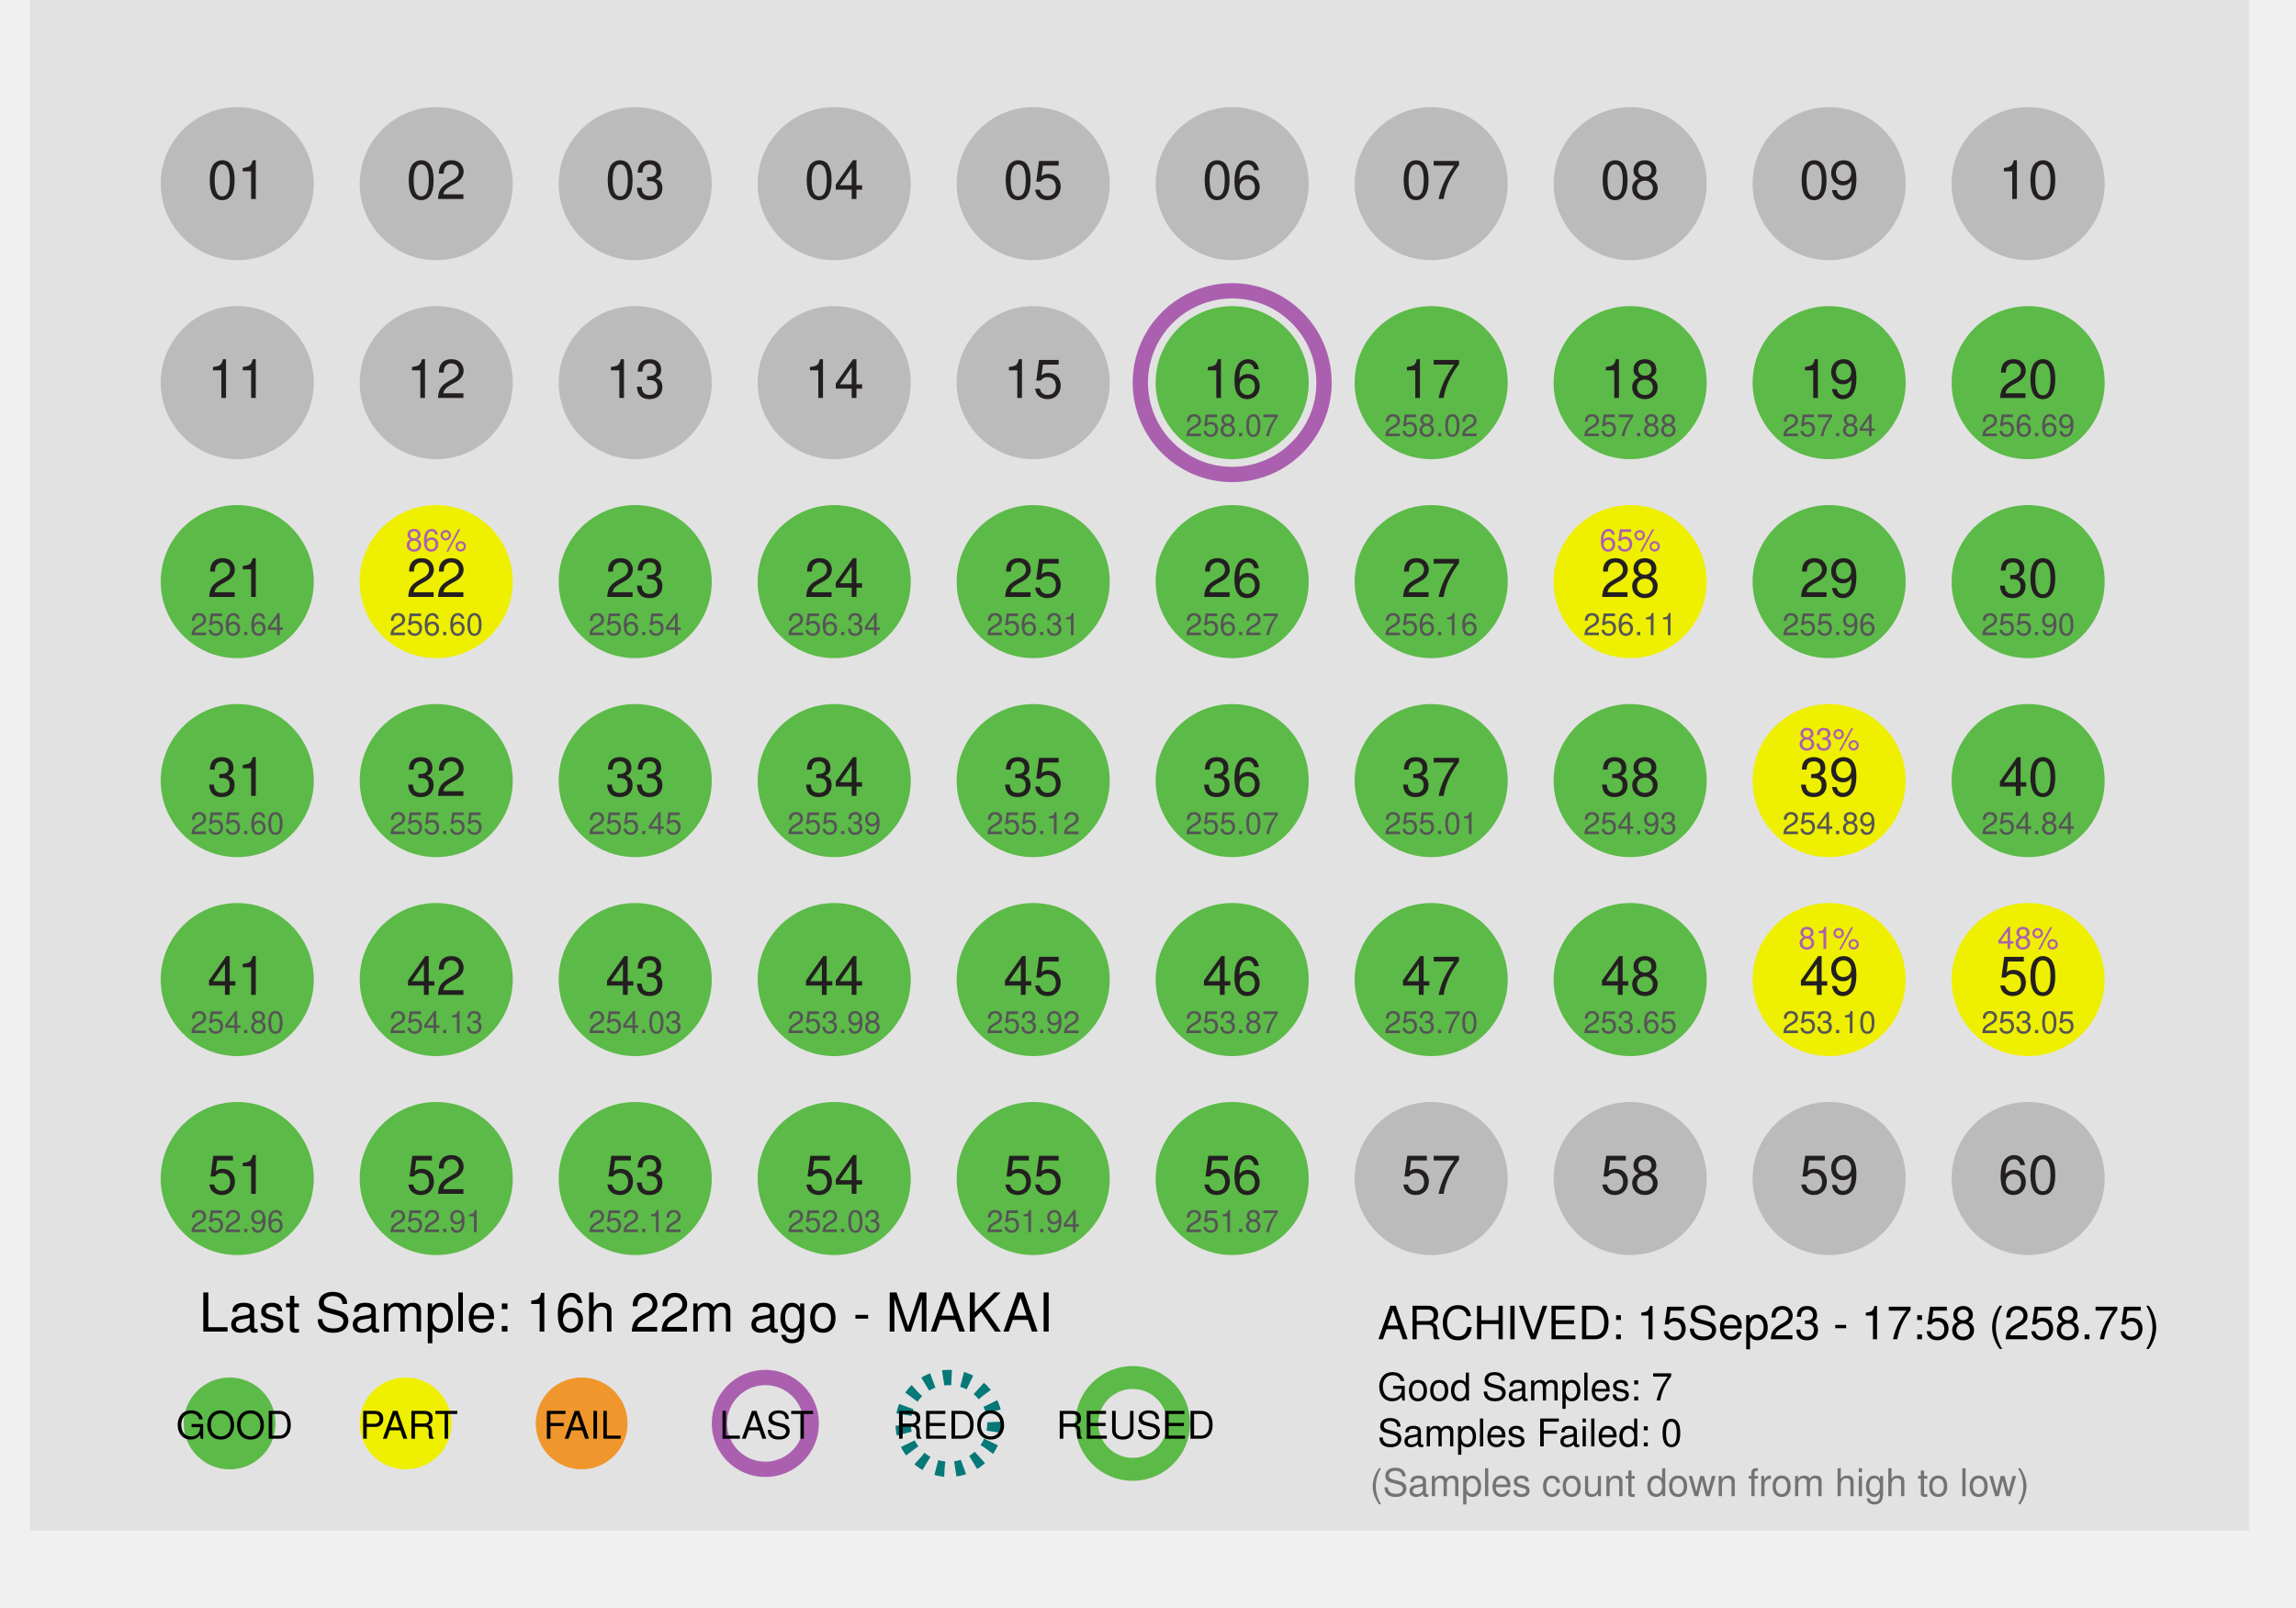
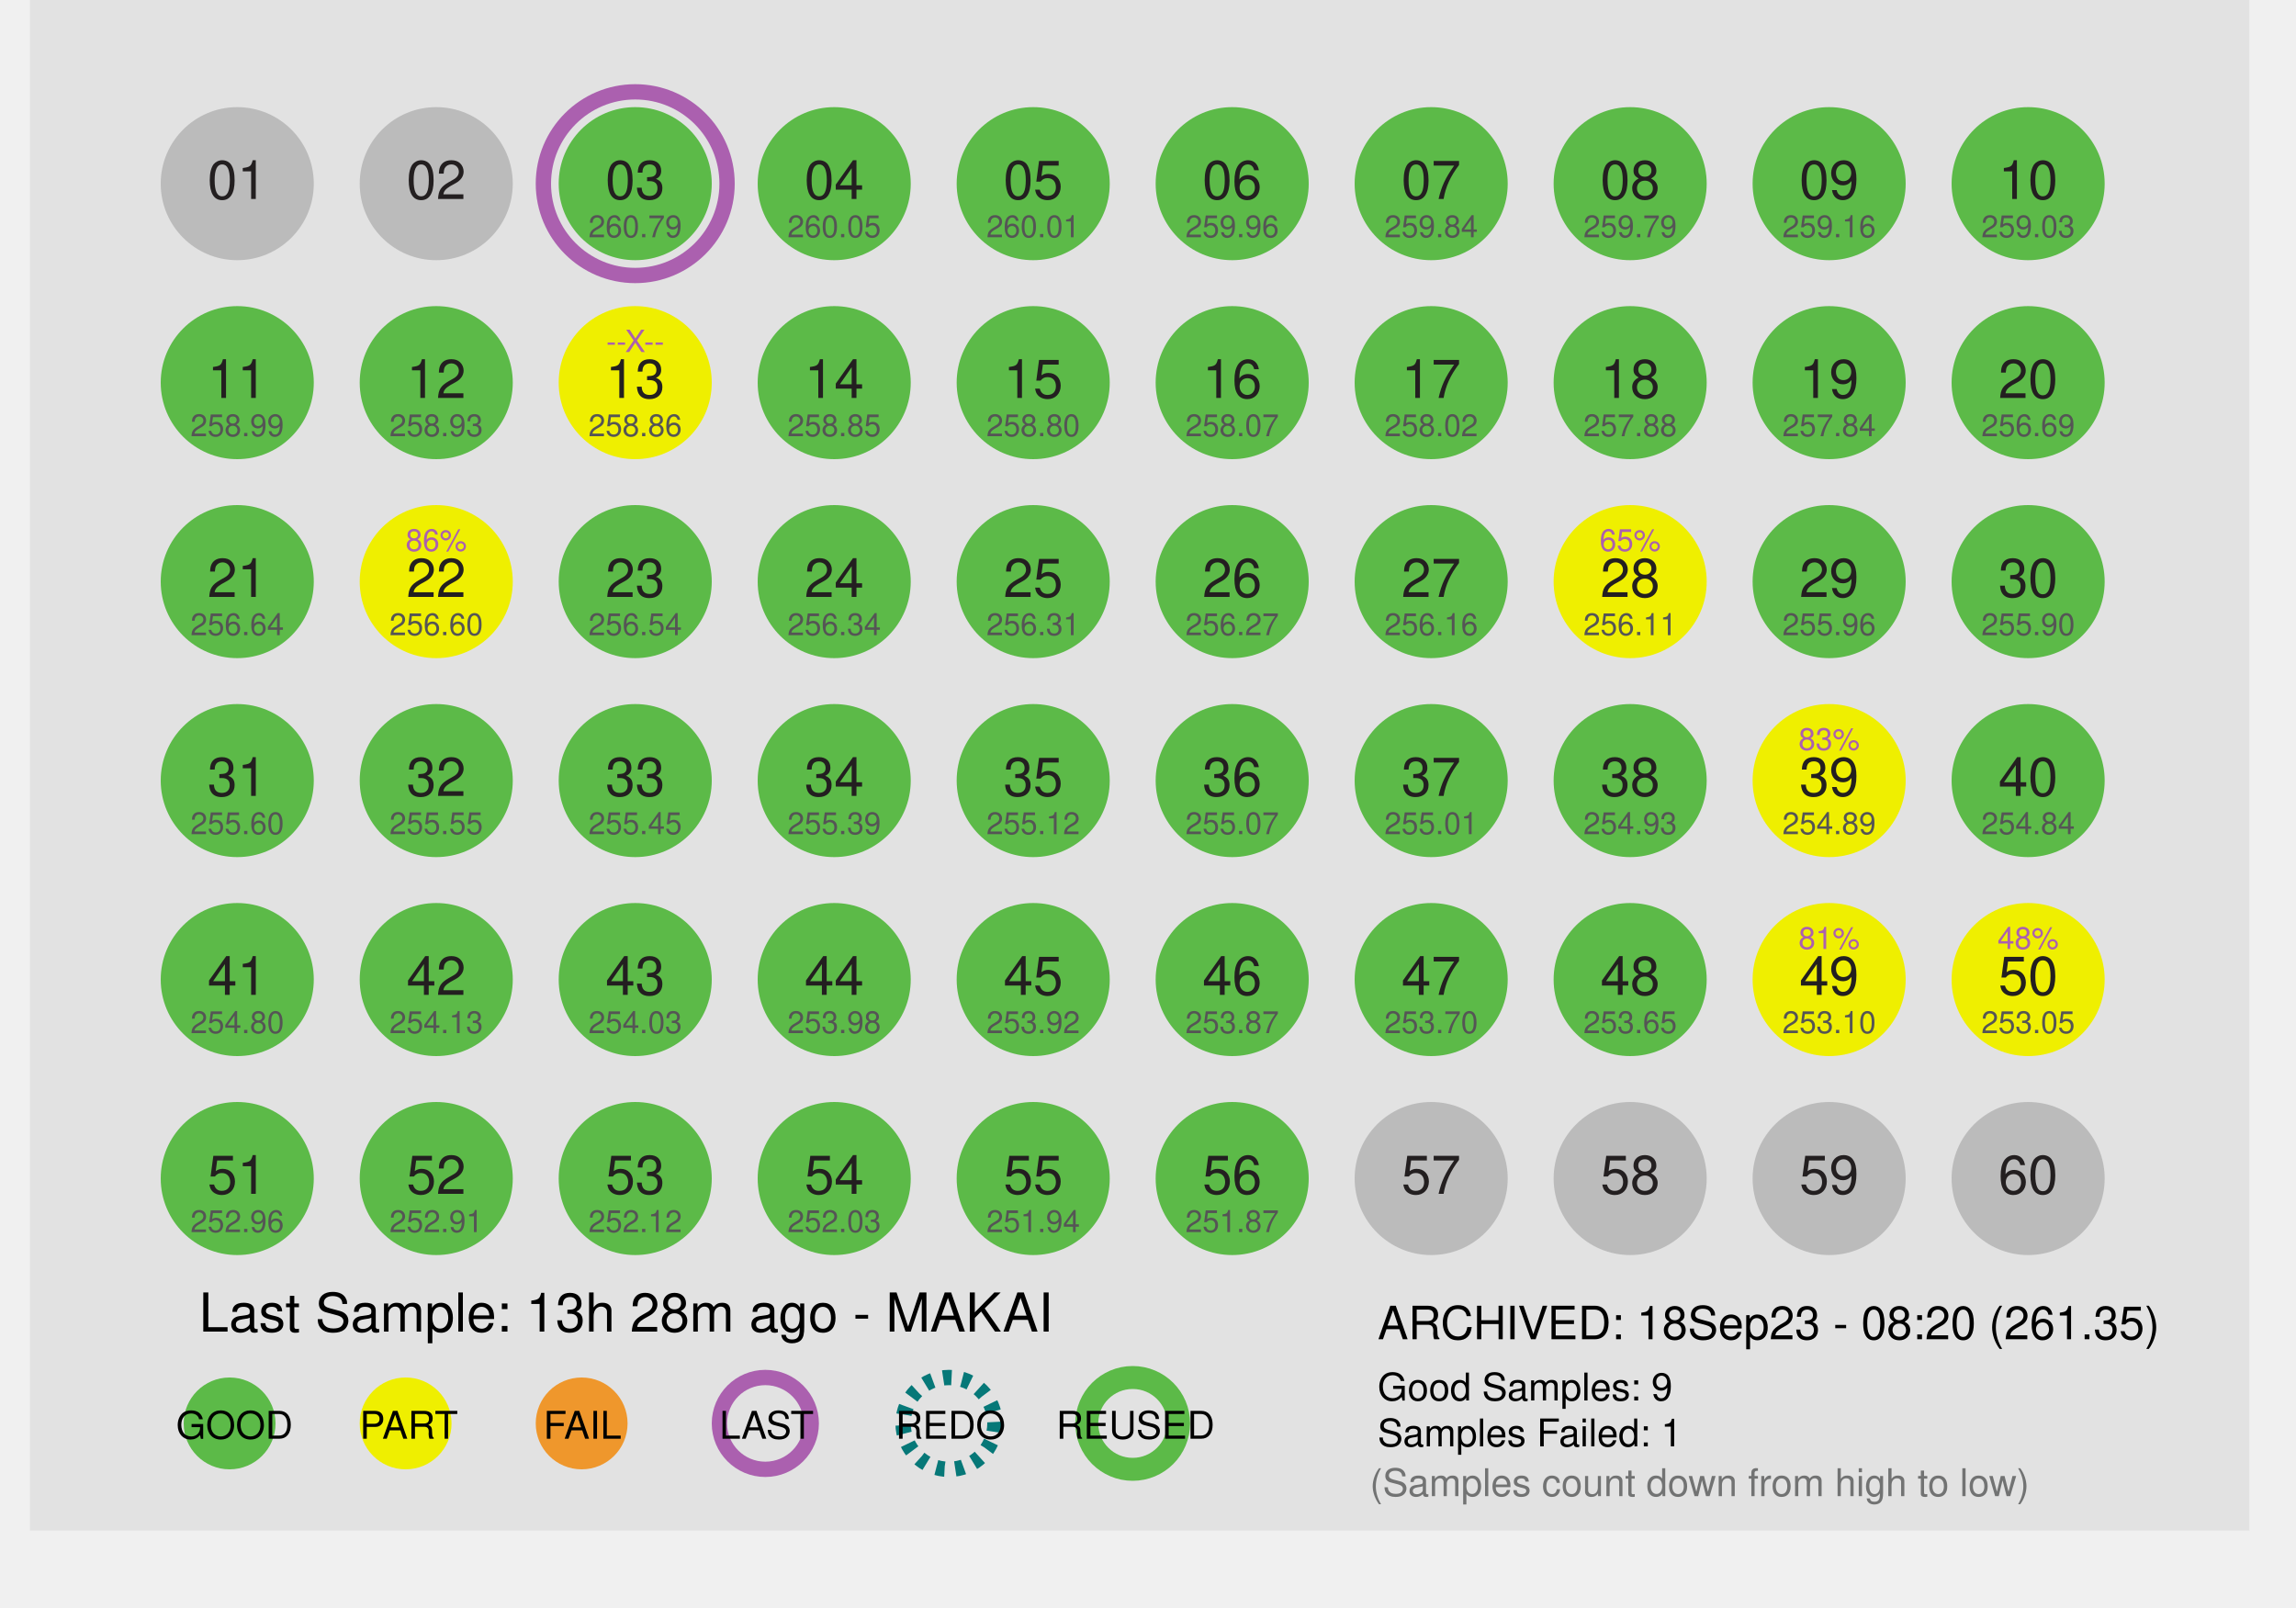
<svg xmlns="http://www.w3.org/2000/svg" id="Layer_1" data-name="Layer 1" x="0px" y="0px" viewBox="0 0 300 210" xml:space="preserve">
  <defs>
    <style>
 .st1 { fill: #dcddde; }
 .st2, .st3 { fill: #fff; }
 .st2 { stroke: #9b509f; }
 .st10, .st2, .st3 { stroke-miterlimit: 10; }
 .st10, .st2 { stroke-width: 2px; }
 .st3 { stroke: #231f20; }
 .st4 { fill: #ef972c; }
 .st5 { fill: #727373; }
 .st6 { fill: #5cba48; }
 .st7, .st8, .st9 { font-size: 7px; }
 .st7, .st8 { fill: #231f20; }
 .te5, .st7, .st9 { font-family: Helvetica; }
 .st8 { font-family: Helvetica-Bold, Helvetica; font-weight: 700; }
 .st9 { fill: #919396; }
 .st10 { fill: none; stroke: #fff; }

 .fill_gray { fill: #bbbbbb; }
 .fill_white { fill: #fff; }
 .stroke_purple { stroke: #ab60af; fill:none; stroke-width: 2px; }
 .stroke_black  { stroke: #000; fill:none; stroke-width: 2px; }
 .stroke_blue  { stroke: #067878; fill:none; stroke-width: 2px; stroke-dasharray:1.1 1.4;}
 .stroke_green  { stroke: #5cba48; fill:none; stroke-width: 3px;}
 .stroke_dash  { stroke-dasharray:1.1 1.4;}
 .stroke_2px { stroke-width: 2px; }
 .stroke_white { fill: none; stroke: #fff; }
 .stroke_none {stroke: none; fill:none};
 .stroke_darkGray { stroke: #231f20; fill: none; stroke-width: 2px;}
 .fill_orange { fill: #ef972c; }
 .fill_yellow { fill: #efef00; }
 .fill_lightgray { fill: #e2e2e2; }
 .thick_orange     { stroke-width:4px; fill:none; stroke: #ef972c; }
 .thick_yellow     { stroke-width:4px; fill:none; stroke: #f7ca0b; }
 .thick_gray       { stroke-width:4px; fill:none; stroke: #bbbbbb; }
 .thick_green      { stroke-width:4px; fill:none; stroke: #5cba48; }
 .fill_green { fill: #5cba48; }
 .font_size4 { font-size: 4px; }
 .font_size5 { font-size: 5px; }
 .font_size6 { font-size: 6px; }
 .font_size7 { font-size: 7px; }
 .font_size9 { font-size: 9px; }
 .fill_red {fill: #e24466; }
 .fill_purple {fill:#ab60af;}
 .fill_darkgray { fill: #555555; }
 .font_helv { font-family: Helvetica; }
 .font_helvBold { font-family: Helvetica-Bold, Helvetica; font-weight: 700; }
 .fill_lightergray { fill: #919396; }
    </style>
  </defs>
  <rect class="fill_lightgray" x="3.91" width="290" height="200" />
  <circle desc="c_big_01" class="stroke_none" cx="31" cy="24" r="12" />
  <circle desc="c_big_02" class="stroke_none" cx="57" cy="24" r="12" />
-   <circle desc="c_big_03" class="stroke_none" cx="83" cy="24" r="12" />
+   <circle desc="c_big_03" class="stroke_purple" cx="83" cy="24" r="12" />
  <circle desc="c_big_04" class="stroke_none" cx="109" cy="24" r="12" />
  <circle desc="c_big_05" class="stroke_none" cx="135" cy="24" r="12" />
  <circle desc="c_big_06" class="stroke_none" cx="161" cy="24" r="12" />
  <circle desc="c_big_07" class="stroke_none" cx="187" cy="24" r="12" />
  <circle desc="c_big_08" class="stroke_none" cx="213" cy="24" r="12" />
  <circle desc="c_big_09" class="stroke_none" cx="239" cy="24" r="12" />
  <circle desc="c_big_10" class="stroke_none" cx="265" cy="24" r="12" />
  <circle desc="c_big_11" class="stroke_none" cx="31" cy="50" r="12" />
  <circle desc="c_big_12" class="stroke_none" cx="57" cy="50" r="12" />
  <circle desc="c_big_13" class="stroke_none" cx="83" cy="50" r="12" />
  <circle desc="c_big_14" class="stroke_none" cx="109" cy="50" r="12" />
  <circle desc="c_big_15" class="stroke_none" cx="135" cy="50" r="12" />
-   <circle desc="c_big_16" class="stroke_purple" cx="161" cy="50" r="12" />
+   <circle desc="c_big_16" class="stroke_none" cx="161" cy="50" r="12" />
  <circle desc="c_big_17" class="stroke_none" cx="187" cy="50" r="12" />
  <circle desc="c_big_18" class="stroke_none" cx="213" cy="50" r="12" />
  <circle desc="c_big_19" class="stroke_none" cx="239" cy="50" r="12" />
  <circle desc="c_big_20" class="stroke_none" cx="265" cy="50" r="12" />
  <circle desc="c_big_21" class="stroke_none" cx="31" cy="76" r="12" />
  <circle desc="c_big_22" class="stroke_none" cx="57" cy="76" r="12" />
  <circle desc="c_big_23" class="stroke_none" cx="83" cy="76" r="12" />
  <circle desc="c_big_24" class="stroke_none" cx="109" cy="76" r="12" />
  <circle desc="c_big_25" class="stroke_none" cx="135" cy="76" r="12" />
  <circle desc="c_big_26" class="stroke_none" cx="161" cy="76" r="12" />
  <circle desc="c_big_27" class="stroke_none" cx="187" cy="76" r="12" />
  <circle desc="c_big_28" class="stroke_none" cx="213" cy="76" r="12" />
  <circle desc="c_big_29" class="stroke_none" cx="239" cy="76" r="12" />
  <circle desc="c_big_30" class="stroke_none" cx="265" cy="76" r="12" />
  <circle desc="c_big_31" class="stroke_none" cx="31" cy="102" r="12" />
  <circle desc="c_big_32" class="stroke_none" cx="57" cy="102" r="12" />
  <circle desc="c_big_33" class="stroke_none" cx="83" cy="102" r="12" />
  <circle desc="c_big_34" class="stroke_none" cx="109" cy="102" r="12" />
  <circle desc="c_big_35" class="stroke_none" cx="135" cy="102" r="12" />
  <circle desc="c_big_36" class="stroke_none" cx="161" cy="102" r="12" />
  <circle desc="c_big_37" class="stroke_none" cx="187" cy="102" r="12" />
  <circle desc="c_big_38" class="stroke_none" cx="213" cy="102" r="12" />
  <circle desc="c_big_39" class="stroke_none" cx="239" cy="102" r="12" />
  <circle desc="c_big_40" class="stroke_none" cx="265" cy="102" r="12" />
  <circle desc="c_big_41" class="stroke_none" cx="31" cy="128" r="12" />
  <circle desc="c_big_42" class="stroke_none" cx="57" cy="128" r="12" />
  <circle desc="c_big_43" class="stroke_none" cx="83" cy="128" r="12" />
  <circle desc="c_big_44" class="stroke_none" cx="109" cy="128" r="12" />
  <circle desc="c_big_45" class="stroke_none" cx="135" cy="128" r="12" />
  <circle desc="c_big_46" class="stroke_none" cx="161" cy="128" r="12" />
  <circle desc="c_big_47" class="stroke_none" cx="187" cy="128" r="12" />
  <circle desc="c_big_48" class="stroke_none" cx="213" cy="128" r="12" />
  <circle desc="c_big_49" class="stroke_none" cx="239" cy="128" r="12" />
  <circle desc="c_big_50" class="stroke_none" cx="265" cy="128" r="12" />
  <circle desc="c_big_51" class="stroke_none" cx="31" cy="154" r="12" />
  <circle desc="c_big_52" class="stroke_none" cx="57" cy="154" r="12" />
  <circle desc="c_big_53" class="stroke_none" cx="83" cy="154" r="12" />
  <circle desc="c_big_54" class="stroke_none" cx="109" cy="154" r="12" />
  <circle desc="c_big_55" class="stroke_none" cx="135" cy="154" r="12" />
  <circle desc="c_big_56" class="stroke_none" cx="161" cy="154" r="12" />
  <circle desc="c_big_57" class="stroke_none" cx="187" cy="154" r="12" />
  <circle desc="c_big_58" class="stroke_none" cx="213" cy="154" r="12" />
  <circle desc="c_big_59" class="stroke_none" cx="239" cy="154" r="12" />
  <circle desc="c_big_60" class="stroke_none" cx="265" cy="154" r="12" />
  <circle desc="c_small_01" class="fill_gray" cx="31" cy="24" r="10" />
  <circle desc="c_small_02" class="fill_gray" cx="57" cy="24" r="10" />
-   <circle desc="c_small_03" class="fill_gray" cx="83" cy="24" r="10" />
-   <circle desc="c_small_04" class="fill_gray" cx="109" cy="24" r="10" />
-   <circle desc="c_small_05" class="fill_gray" cx="135" cy="24" r="10" />
-   <circle desc="c_small_06" class="fill_gray" cx="161" cy="24" r="10" />
-   <circle desc="c_small_07" class="fill_gray" cx="187" cy="24" r="10" />
-   <circle desc="c_small_08" class="fill_gray" cx="213" cy="24" r="10" />
-   <circle desc="c_small_09" class="fill_gray" cx="239" cy="24" r="10" />
-   <circle desc="c_small_10" class="fill_gray" cx="265" cy="24" r="10" />
-   <circle desc="c_small_11" class="fill_gray" cx="31" cy="50" r="10" />
-   <circle desc="c_small_12" class="fill_gray" cx="57" cy="50" r="10" />
-   <circle desc="c_small_13" class="fill_gray" cx="83" cy="50" r="10" />
-   <circle desc="c_small_14" class="fill_gray" cx="109" cy="50" r="10" />
-   <circle desc="c_small_15" class="fill_gray" cx="135" cy="50" r="10" />
+   <circle desc="c_small_03" class="fill_green" cx="83" cy="24" r="10" />
+   <circle desc="c_small_04" class="fill_green" cx="109" cy="24" r="10" />
+   <circle desc="c_small_05" class="fill_green" cx="135" cy="24" r="10" />
+   <circle desc="c_small_06" class="fill_green" cx="161" cy="24" r="10" />
+   <circle desc="c_small_07" class="fill_green" cx="187" cy="24" r="10" />
+   <circle desc="c_small_08" class="fill_green" cx="213" cy="24" r="10" />
+   <circle desc="c_small_09" class="fill_green" cx="239" cy="24" r="10" />
+   <circle desc="c_small_10" class="fill_green" cx="265" cy="24" r="10" />
+   <circle desc="c_small_11" class="fill_green" cx="31" cy="50" r="10" />
+   <circle desc="c_small_12" class="fill_green" cx="57" cy="50" r="10" />
+   <circle desc="c_small_13" class="fill_yellow" cx="83" cy="50" r="10" />
+   <circle desc="c_small_14" class="fill_green" cx="109" cy="50" r="10" />
+   <circle desc="c_small_15" class="fill_green" cx="135" cy="50" r="10" />
  <circle desc="c_small_16" class="fill_green" cx="161" cy="50" r="10" />
  <circle desc="c_small_17" class="fill_green" cx="187" cy="50" r="10" />
  <circle desc="c_small_18" class="fill_green" cx="213" cy="50" r="10" />
  <circle desc="c_small_19" class="fill_green" cx="239" cy="50" r="10" />
  <circle desc="c_small_20" class="fill_green" cx="265" cy="50" r="10" />
  <circle desc="c_small_21" class="fill_green" cx="31" cy="76" r="10" />
  <circle desc="c_small_22" class="fill_yellow" cx="57" cy="76" r="10" />
  <circle desc="c_small_23" class="fill_green" cx="83" cy="76" r="10" />
  <circle desc="c_small_24" class="fill_green" cx="109" cy="76" r="10" />
  <circle desc="c_small_25" class="fill_green" cx="135" cy="76" r="10" />
  <circle desc="c_small_26" class="fill_green" cx="161" cy="76" r="10" />
  <circle desc="c_small_27" class="fill_green" cx="187" cy="76" r="10" />
  <circle desc="c_small_28" class="fill_yellow" cx="213" cy="76" r="10" />
  <circle desc="c_small_29" class="fill_green" cx="239" cy="76" r="10" />
  <circle desc="c_small_30" class="fill_green" cx="265" cy="76" r="10" />
  <circle desc="c_small_31" class="fill_green" cx="31" cy="102" r="10" />
  <circle desc="c_small_32" class="fill_green" cx="57" cy="102" r="10" />
  <circle desc="c_small_33" class="fill_green" cx="83" cy="102" r="10" />
  <circle desc="c_small_34" class="fill_green" cx="109" cy="102" r="10" />
  <circle desc="c_small_35" class="fill_green" cx="135" cy="102" r="10" />
  <circle desc="c_small_36" class="fill_green" cx="161" cy="102" r="10" />
  <circle desc="c_small_37" class="fill_green" cx="187" cy="102" r="10" />
  <circle desc="c_small_38" class="fill_green" cx="213" cy="102" r="10" />
  <circle desc="c_small_39" class="fill_yellow" cx="239" cy="102" r="10" />
  <circle desc="c_small_40" class="fill_green" cx="265" cy="102" r="10" />
  <circle desc="c_small_41" class="fill_green" cx="31" cy="128" r="10" />
  <circle desc="c_small_42" class="fill_green" cx="57" cy="128" r="10" />
  <circle desc="c_small_43" class="fill_green" cx="83" cy="128" r="10" />
  <circle desc="c_small_44" class="fill_green" cx="109" cy="128" r="10" />
  <circle desc="c_small_45" class="fill_green" cx="135" cy="128" r="10" />
  <circle desc="c_small_46" class="fill_green" cx="161" cy="128" r="10" />
  <circle desc="c_small_47" class="fill_green" cx="187" cy="128" r="10" />
  <circle desc="c_small_48" class="fill_green" cx="213" cy="128" r="10" />
  <circle desc="c_small_49" class="fill_yellow" cx="239" cy="128" r="10" />
  <circle desc="c_small_50" class="fill_yellow" cx="265" cy="128" r="10" />
  <circle desc="c_small_51" class="fill_green" cx="31" cy="154" r="10" />
  <circle desc="c_small_52" class="fill_green" cx="57" cy="154" r="10" />
  <circle desc="c_small_53" class="fill_green" cx="83" cy="154" r="10" />
  <circle desc="c_small_54" class="fill_green" cx="109" cy="154" r="10" />
  <circle desc="c_small_55" class="fill_green" cx="135" cy="154" r="10" />
  <circle desc="c_small_56" class="fill_green" cx="161" cy="154" r="10" />
  <circle desc="c_small_57" class="fill_gray" cx="187" cy="154" r="10" />
  <circle desc="c_small_58" class="fill_gray" cx="213" cy="154" r="10" />
  <circle desc="c_small_59" class="fill_gray" cx="239" cy="154" r="10" />
  <circle desc="c_small_60" class="fill_gray" cx="265" cy="154" r="10" />
  <text desc="t_label_01" class="st7" text-anchor="middle" transform="translate(31 26)">01</text>
  <text desc="t_label_02" class="st7" text-anchor="middle" transform="translate(57 26)">02</text>
  <text desc="t_label_03" class="st7" text-anchor="middle" transform="translate(83 26)">03</text>
  <text desc="t_label_04" class="st7" text-anchor="middle" transform="translate(109 26)">04</text>
  <text desc="t_label_05" class="st7" text-anchor="middle" transform="translate(135 26)">05</text>
  <text desc="t_label_06" class="st7" text-anchor="middle" transform="translate(161 26)">06</text>
  <text desc="t_label_07" class="st7" text-anchor="middle" transform="translate(187 26)">07</text>
  <text desc="t_label_08" class="st7" text-anchor="middle" transform="translate(213 26)">08</text>
  <text desc="t_label_09" class="st7" text-anchor="middle" transform="translate(239 26)">09</text>
  <text desc="t_label_10" class="st7" text-anchor="middle" transform="translate(265 26)">10</text>
  <text desc="t_label_11" class="st7" text-anchor="middle" transform="translate(31 52)">11</text>
  <text desc="t_label_12" class="st7" text-anchor="middle" transform="translate(57 52)">12</text>
  <text desc="t_label_13" class="st7" text-anchor="middle" transform="translate(83 52)">13</text>
  <text desc="t_label_14" class="st7" text-anchor="middle" transform="translate(109 52)">14</text>
  <text desc="t_label_15" class="st7" text-anchor="middle" transform="translate(135 52)">15</text>
  <text desc="t_label_16" class="st7" text-anchor="middle" transform="translate(161 52)">16</text>
  <text desc="t_label_17" class="st7" text-anchor="middle" transform="translate(187 52)">17</text>
  <text desc="t_label_18" class="st7" text-anchor="middle" transform="translate(213 52)">18</text>
  <text desc="t_label_19" class="st7" text-anchor="middle" transform="translate(239 52)">19</text>
  <text desc="t_label_20" class="st7" text-anchor="middle" transform="translate(265 52)">20</text>
  <text desc="t_label_21" class="st7" text-anchor="middle" transform="translate(31 78)">21</text>
  <text desc="t_label_22" class="st7" text-anchor="middle" transform="translate(57 78)">22</text>
  <text desc="t_label_23" class="st7" text-anchor="middle" transform="translate(83 78)">23</text>
  <text desc="t_label_24" class="st7" text-anchor="middle" transform="translate(109 78)">24</text>
  <text desc="t_label_25" class="st7" text-anchor="middle" transform="translate(135 78)">25</text>
  <text desc="t_label_26" class="st7" text-anchor="middle" transform="translate(161 78)">26</text>
  <text desc="t_label_27" class="st7" text-anchor="middle" transform="translate(187 78)">27</text>
  <text desc="t_label_28" class="st7" text-anchor="middle" transform="translate(213 78)">28</text>
  <text desc="t_label_29" class="st7" text-anchor="middle" transform="translate(239 78)">29</text>
  <text desc="t_label_30" class="st7" text-anchor="middle" transform="translate(265 78)">30</text>
  <text desc="t_label_31" class="st7" text-anchor="middle" transform="translate(31 104)">31</text>
  <text desc="t_label_32" class="st7" text-anchor="middle" transform="translate(57 104)">32</text>
  <text desc="t_label_33" class="st7" text-anchor="middle" transform="translate(83 104)">33</text>
  <text desc="t_label_34" class="st7" text-anchor="middle" transform="translate(109 104)">34</text>
  <text desc="t_label_35" class="st7" text-anchor="middle" transform="translate(135 104)">35</text>
  <text desc="t_label_36" class="st7" text-anchor="middle" transform="translate(161 104)">36</text>
  <text desc="t_label_37" class="st7" text-anchor="middle" transform="translate(187 104)">37</text>
  <text desc="t_label_38" class="st7" text-anchor="middle" transform="translate(213 104)">38</text>
  <text desc="t_label_39" class="st7" text-anchor="middle" transform="translate(239 104)">39</text>
  <text desc="t_label_40" class="st7" text-anchor="middle" transform="translate(265 104)">40</text>
  <text desc="t_label_41" class="st7" text-anchor="middle" transform="translate(31 130)">41</text>
  <text desc="t_label_42" class="st7" text-anchor="middle" transform="translate(57 130)">42</text>
  <text desc="t_label_43" class="st7" text-anchor="middle" transform="translate(83 130)">43</text>
  <text desc="t_label_44" class="st7" text-anchor="middle" transform="translate(109 130)">44</text>
  <text desc="t_label_45" class="st7" text-anchor="middle" transform="translate(135 130)">45</text>
  <text desc="t_label_46" class="st7" text-anchor="middle" transform="translate(161 130)">46</text>
  <text desc="t_label_47" class="st7" text-anchor="middle" transform="translate(187 130)">47</text>
  <text desc="t_label_48" class="st7" text-anchor="middle" transform="translate(213 130)">48</text>
  <text desc="t_label_49" class="st7" text-anchor="middle" transform="translate(239 130)">49</text>
  <text desc="t_label_50" class="st7" text-anchor="middle" transform="translate(265 130)">50</text>
  <text desc="t_label_51" class="st7" text-anchor="middle" transform="translate(31 156)">51</text>
  <text desc="t_label_52" class="st7" text-anchor="middle" transform="translate(57 156)">52</text>
  <text desc="t_label_53" class="st7" text-anchor="middle" transform="translate(83 156)">53</text>
  <text desc="t_label_54" class="st7" text-anchor="middle" transform="translate(109 156)">54</text>
  <text desc="t_label_55" class="st7" text-anchor="middle" transform="translate(135 156)">55</text>
  <text desc="t_label_56" class="st7" text-anchor="middle" transform="translate(161 156)">56</text>
  <text desc="t_label_57" class="st7" text-anchor="middle" transform="translate(187 156)">57</text>
  <text desc="t_label_58" class="st7" text-anchor="middle" transform="translate(213 156)">58</text>
  <text desc="t_label_59" class="st7" text-anchor="middle" transform="translate(239 156)">59</text>
  <text desc="t_label_60" class="st7" text-anchor="middle" transform="translate(265 156)">60</text>
  <text desc="pct_label_01" text-anchor="middle" class="te5 font_size4 fill_purple" transform="translate(31 20)" />
  <text desc="pct_label_02" text-anchor="middle" class="te5 font_size4 fill_purple" transform="translate(57 20)" />
  <text desc="pct_label_03" text-anchor="middle" class="te5 font_size4 fill_purple" transform="translate(83 20)" />
  <text desc="pct_label_04" text-anchor="middle" class="te5 font_size4 fill_purple" transform="translate(109 20)" />
  <text desc="pct_label_05" text-anchor="middle" class="te5 font_size4 fill_purple" transform="translate(135 20)" />
  <text desc="pct_label_06" text-anchor="middle" class="te5 font_size4 fill_purple" transform="translate(161 20)" />
  <text desc="pct_label_07" text-anchor="middle" class="te5 font_size4 fill_purple" transform="translate(187 20)" />
  <text desc="pct_label_08" text-anchor="middle" class="te5 font_size4 fill_purple" transform="translate(213 20)" />
  <text desc="pct_label_09" text-anchor="middle" class="te5 font_size4 fill_purple" transform="translate(239 20)" />
  <text desc="pct_label_10" text-anchor="middle" class="te5 font_size4 fill_purple" transform="translate(265 20)" />
  <text desc="pct_label_11" text-anchor="middle" class="te5 font_size4 fill_purple" transform="translate(31 46)" />
  <text desc="pct_label_12" text-anchor="middle" class="te5 font_size4 fill_purple" transform="translate(57 46)" />
-   <text desc="pct_label_13" text-anchor="middle" class="te5 font_size4 fill_purple" transform="translate(83 46)" />
+   <text desc="pct_label_13" text-anchor="middle" class="te5 font_size4 fill_purple" transform="translate(83 46)">--X--</text>
  <text desc="pct_label_14" text-anchor="middle" class="te5 font_size4 fill_purple" transform="translate(109 46)" />
  <text desc="pct_label_15" text-anchor="middle" class="te5 font_size4 fill_purple" transform="translate(135 46)" />
  <text desc="pct_label_16" text-anchor="middle" class="te5 font_size4 fill_purple" transform="translate(161 46)" />
  <text desc="pct_label_17" text-anchor="middle" class="te5 font_size4 fill_purple" transform="translate(187 46)" />
  <text desc="pct_label_18" text-anchor="middle" class="te5 font_size4 fill_purple" transform="translate(213 46)" />
  <text desc="pct_label_19" text-anchor="middle" class="te5 font_size4 fill_purple" transform="translate(239 46)" />
  <text desc="pct_label_20" text-anchor="middle" class="te5 font_size4 fill_purple" transform="translate(265 46)" />
  <text desc="pct_label_21" text-anchor="middle" class="te5 font_size4 fill_purple" transform="translate(31 72)" />
  <text desc="pct_label_22" text-anchor="middle" class="te5 font_size4 fill_purple" transform="translate(57 72)">86%</text>
  <text desc="pct_label_23" text-anchor="middle" class="te5 font_size4 fill_purple" transform="translate(83 72)" />
  <text desc="pct_label_24" text-anchor="middle" class="te5 font_size4 fill_purple" transform="translate(109 72)" />
  <text desc="pct_label_25" text-anchor="middle" class="te5 font_size4 fill_purple" transform="translate(135 72)" />
  <text desc="pct_label_26" text-anchor="middle" class="te5 font_size4 fill_purple" transform="translate(161 72)" />
  <text desc="pct_label_27" text-anchor="middle" class="te5 font_size4 fill_purple" transform="translate(187 72)" />
  <text desc="pct_label_28" text-anchor="middle" class="te5 font_size4 fill_purple" transform="translate(213 72)">65%</text>
  <text desc="pct_label_29" text-anchor="middle" class="te5 font_size4 fill_purple" transform="translate(239 72)" />
  <text desc="pct_label_30" text-anchor="middle" class="te5 font_size4 fill_purple" transform="translate(265 72)" />
  <text desc="pct_label_31" text-anchor="middle" class="te5 font_size4 fill_purple" transform="translate(31 98)" />
  <text desc="pct_label_32" text-anchor="middle" class="te5 font_size4 fill_purple" transform="translate(57 98)" />
  <text desc="pct_label_33" text-anchor="middle" class="te5 font_size4 fill_purple" transform="translate(83 98)" />
  <text desc="pct_label_34" text-anchor="middle" class="te5 font_size4 fill_purple" transform="translate(109 98)" />
  <text desc="pct_label_35" text-anchor="middle" class="te5 font_size4 fill_purple" transform="translate(135 98)" />
  <text desc="pct_label_36" text-anchor="middle" class="te5 font_size4 fill_purple" transform="translate(161 98)" />
  <text desc="pct_label_37" text-anchor="middle" class="te5 font_size4 fill_purple" transform="translate(187 98)" />
  <text desc="pct_label_38" text-anchor="middle" class="te5 font_size4 fill_purple" transform="translate(213 98)" />
  <text desc="pct_label_39" text-anchor="middle" class="te5 font_size4 fill_purple" transform="translate(239 98)">83%</text>
  <text desc="pct_label_40" text-anchor="middle" class="te5 font_size4 fill_purple" transform="translate(265 98)" />
  <text desc="pct_label_41" text-anchor="middle" class="te5 font_size4 fill_purple" transform="translate(31 124)" />
  <text desc="pct_label_42" text-anchor="middle" class="te5 font_size4 fill_purple" transform="translate(57 124)" />
  <text desc="pct_label_43" text-anchor="middle" class="te5 font_size4 fill_purple" transform="translate(83 124)" />
  <text desc="pct_label_44" text-anchor="middle" class="te5 font_size4 fill_purple" transform="translate(109 124)" />
  <text desc="pct_label_45" text-anchor="middle" class="te5 font_size4 fill_purple" transform="translate(135 124)" />
  <text desc="pct_label_46" text-anchor="middle" class="te5 font_size4 fill_purple" transform="translate(161 124)" />
  <text desc="pct_label_47" text-anchor="middle" class="te5 font_size4 fill_purple" transform="translate(187 124)" />
  <text desc="pct_label_48" text-anchor="middle" class="te5 font_size4 fill_purple" transform="translate(213 124)" />
  <text desc="pct_label_49" text-anchor="middle" class="te5 font_size4 fill_purple" transform="translate(239 124)">81%</text>
  <text desc="pct_label_50" text-anchor="middle" class="te5 font_size4 fill_purple" transform="translate(265 124)">48%</text>
  <text desc="pct_label_51" text-anchor="middle" class="te5 font_size4 fill_purple" transform="translate(31 150)" />
  <text desc="pct_label_52" text-anchor="middle" class="te5 font_size4 fill_purple" transform="translate(57 150)" />
  <text desc="pct_label_53" text-anchor="middle" class="te5 font_size4 fill_purple" transform="translate(83 150)" />
  <text desc="pct_label_54" text-anchor="middle" class="te5 font_size4 fill_purple" transform="translate(109 150)" />
  <text desc="pct_label_55" text-anchor="middle" class="te5 font_size4 fill_purple" transform="translate(135 150)" />
  <text desc="pct_label_56" text-anchor="middle" class="te5 font_size4 fill_purple" transform="translate(161 150)" />
  <text desc="pct_label_57" text-anchor="middle" class="te5 font_size4 fill_purple" transform="translate(187 150)" />
  <text desc="pct_label_58" text-anchor="middle" class="te5 font_size4 fill_purple" transform="translate(213 150)" />
  <text desc="pct_label_59" text-anchor="middle" class="te5 font_size4 fill_purple" transform="translate(239 150)" />
  <text desc="pct_label_60" text-anchor="middle" class="te5 font_size4 fill_purple" transform="translate(265 150)" />
  <text desc="time_label_01" text-anchor="middle" class="te5 font_size4 fill_darkgray" transform="translate(31 31)" />
  <text desc="time_label_02" text-anchor="middle" class="te5 font_size4 fill_darkgray" transform="translate(57 31)" />
-   <text desc="time_label_03" text-anchor="middle" class="te5 font_size4 fill_darkgray" transform="translate(83 31)" />
-   <text desc="time_label_04" text-anchor="middle" class="te5 font_size4 fill_darkgray" transform="translate(109 31)" />
-   <text desc="time_label_05" text-anchor="middle" class="te5 font_size4 fill_darkgray" transform="translate(135 31)" />
-   <text desc="time_label_06" text-anchor="middle" class="te5 font_size4 fill_darkgray" transform="translate(161 31)" />
-   <text desc="time_label_07" text-anchor="middle" class="te5 font_size4 fill_darkgray" transform="translate(187 31)" />
-   <text desc="time_label_08" text-anchor="middle" class="te5 font_size4 fill_darkgray" transform="translate(213 31)" />
-   <text desc="time_label_09" text-anchor="middle" class="te5 font_size4 fill_darkgray" transform="translate(239 31)" />
-   <text desc="time_label_10" text-anchor="middle" class="te5 font_size4 fill_darkgray" transform="translate(265 31)" />
-   <text desc="time_label_11" text-anchor="middle" class="te5 font_size4 fill_darkgray" transform="translate(31 57)" />
-   <text desc="time_label_12" text-anchor="middle" class="te5 font_size4 fill_darkgray" transform="translate(57 57)" />
-   <text desc="time_label_13" text-anchor="middle" class="te5 font_size4 fill_darkgray" transform="translate(83 57)" />
-   <text desc="time_label_14" text-anchor="middle" class="te5 font_size4 fill_darkgray" transform="translate(109 57)" />
-   <text desc="time_label_15" text-anchor="middle" class="te5 font_size4 fill_darkgray" transform="translate(135 57)" />
+   <text desc="time_label_03" text-anchor="middle" class="te5 font_size4 fill_darkgray" transform="translate(83 31)">260.79</text>
+   <text desc="time_label_04" text-anchor="middle" class="te5 font_size4 fill_darkgray" transform="translate(109 31)">260.05</text>
+   <text desc="time_label_05" text-anchor="middle" class="te5 font_size4 fill_darkgray" transform="translate(135 31)">260.01</text>
+   <text desc="time_label_06" text-anchor="middle" class="te5 font_size4 fill_darkgray" transform="translate(161 31)">259.96</text>
+   <text desc="time_label_07" text-anchor="middle" class="te5 font_size4 fill_darkgray" transform="translate(187 31)">259.84</text>
+   <text desc="time_label_08" text-anchor="middle" class="te5 font_size4 fill_darkgray" transform="translate(213 31)">259.79</text>
+   <text desc="time_label_09" text-anchor="middle" class="te5 font_size4 fill_darkgray" transform="translate(239 31)">259.16</text>
+   <text desc="time_label_10" text-anchor="middle" class="te5 font_size4 fill_darkgray" transform="translate(265 31)">259.03</text>
+   <text desc="time_label_11" text-anchor="middle" class="te5 font_size4 fill_darkgray" transform="translate(31 57)">258.99</text>
+   <text desc="time_label_12" text-anchor="middle" class="te5 font_size4 fill_darkgray" transform="translate(57 57)">258.93</text>
+   <text desc="time_label_13" text-anchor="middle" class="te5 font_size4 fill_darkgray" transform="translate(83 57)">258.86</text>
+   <text desc="time_label_14" text-anchor="middle" class="te5 font_size4 fill_darkgray" transform="translate(109 57)">258.85</text>
+   <text desc="time_label_15" text-anchor="middle" class="te5 font_size4 fill_darkgray" transform="translate(135 57)">258.80</text>
  <text desc="time_label_16" text-anchor="middle" class="te5 font_size4 fill_darkgray" transform="translate(161 57)">258.07</text>
  <text desc="time_label_17" text-anchor="middle" class="te5 font_size4 fill_darkgray" transform="translate(187 57)">258.02</text>
  <text desc="time_label_18" text-anchor="middle" class="te5 font_size4 fill_darkgray" transform="translate(213 57)">257.88</text>
  <text desc="time_label_19" text-anchor="middle" class="te5 font_size4 fill_darkgray" transform="translate(239 57)">257.84</text>
  <text desc="time_label_20" text-anchor="middle" class="te5 font_size4 fill_darkgray" transform="translate(265 57)">256.69</text>
  <text desc="time_label_21" text-anchor="middle" class="te5 font_size4 fill_darkgray" transform="translate(31 83)">256.64</text>
  <text desc="time_label_22" text-anchor="middle" class="te5 font_size4 fill_darkgray" transform="translate(57 83)">256.60</text>
  <text desc="time_label_23" text-anchor="middle" class="te5 font_size4 fill_darkgray" transform="translate(83 83)">256.54</text>
  <text desc="time_label_24" text-anchor="middle" class="te5 font_size4 fill_darkgray" transform="translate(109 83)">256.34</text>
  <text desc="time_label_25" text-anchor="middle" class="te5 font_size4 fill_darkgray" transform="translate(135 83)">256.31</text>
  <text desc="time_label_26" text-anchor="middle" class="te5 font_size4 fill_darkgray" transform="translate(161 83)">256.27</text>
  <text desc="time_label_27" text-anchor="middle" class="te5 font_size4 fill_darkgray" transform="translate(187 83)">256.16</text>
  <text desc="time_label_28" text-anchor="middle" class="te5 font_size4 fill_darkgray" transform="translate(213 83)">256.11</text>
  <text desc="time_label_29" text-anchor="middle" class="te5 font_size4 fill_darkgray" transform="translate(239 83)">255.96</text>
  <text desc="time_label_30" text-anchor="middle" class="te5 font_size4 fill_darkgray" transform="translate(265 83)">255.90</text>
  <text desc="time_label_31" text-anchor="middle" class="te5 font_size4 fill_darkgray" transform="translate(31 109)">255.60</text>
  <text desc="time_label_32" text-anchor="middle" class="te5 font_size4 fill_darkgray" transform="translate(57 109)">255.55</text>
  <text desc="time_label_33" text-anchor="middle" class="te5 font_size4 fill_darkgray" transform="translate(83 109)">255.45</text>
  <text desc="time_label_34" text-anchor="middle" class="te5 font_size4 fill_darkgray" transform="translate(109 109)">255.39</text>
  <text desc="time_label_35" text-anchor="middle" class="te5 font_size4 fill_darkgray" transform="translate(135 109)">255.12</text>
  <text desc="time_label_36" text-anchor="middle" class="te5 font_size4 fill_darkgray" transform="translate(161 109)">255.07</text>
  <text desc="time_label_37" text-anchor="middle" class="te5 font_size4 fill_darkgray" transform="translate(187 109)">255.01</text>
  <text desc="time_label_38" text-anchor="middle" class="te5 font_size4 fill_darkgray" transform="translate(213 109)">254.93</text>
  <text desc="time_label_39" text-anchor="middle" class="te5 font_size4 fill_darkgray" transform="translate(239 109)">254.89</text>
  <text desc="time_label_40" text-anchor="middle" class="te5 font_size4 fill_darkgray" transform="translate(265 109)">254.84</text>
  <text desc="time_label_41" text-anchor="middle" class="te5 font_size4 fill_darkgray" transform="translate(31 135)">254.80</text>
  <text desc="time_label_42" text-anchor="middle" class="te5 font_size4 fill_darkgray" transform="translate(57 135)">254.13</text>
  <text desc="time_label_43" text-anchor="middle" class="te5 font_size4 fill_darkgray" transform="translate(83 135)">254.03</text>
  <text desc="time_label_44" text-anchor="middle" class="te5 font_size4 fill_darkgray" transform="translate(109 135)">253.98</text>
  <text desc="time_label_45" text-anchor="middle" class="te5 font_size4 fill_darkgray" transform="translate(135 135)">253.92</text>
  <text desc="time_label_46" text-anchor="middle" class="te5 font_size4 fill_darkgray" transform="translate(161 135)">253.87</text>
  <text desc="time_label_47" text-anchor="middle" class="te5 font_size4 fill_darkgray" transform="translate(187 135)">253.70</text>
  <text desc="time_label_48" text-anchor="middle" class="te5 font_size4 fill_darkgray" transform="translate(213 135)">253.65</text>
  <text desc="time_label_49" text-anchor="middle" class="te5 font_size4 fill_darkgray" transform="translate(239 135)">253.10</text>
  <text desc="time_label_50" text-anchor="middle" class="te5 font_size4 fill_darkgray" transform="translate(265 135)">253.05</text>
  <text desc="time_label_51" text-anchor="middle" class="te5 font_size4 fill_darkgray" transform="translate(31 161)">252.96</text>
  <text desc="time_label_52" text-anchor="middle" class="te5 font_size4 fill_darkgray" transform="translate(57 161)">252.91</text>
  <text desc="time_label_53" text-anchor="middle" class="te5 font_size4 fill_darkgray" transform="translate(83 161)">252.12</text>
  <text desc="time_label_54" text-anchor="middle" class="te5 font_size4 fill_darkgray" transform="translate(109 161)">252.03</text>
  <text desc="time_label_55" text-anchor="middle" class="te5 font_size4 fill_darkgray" transform="translate(135 161)">251.94</text>
  <text desc="time_label_56" text-anchor="middle" class="te5 font_size4 fill_darkgray" transform="translate(161 161)">251.87</text>
  <text desc="time_label_57" text-anchor="middle" class="te5 font_size4 fill_darkgray" transform="translate(187 161)" />
  <text desc="time_label_58" text-anchor="middle" class="te5 font_size4 fill_darkgray" transform="translate(213 161)" />
  <text desc="time_label_59" text-anchor="middle" class="te5 font_size4 fill_darkgray" transform="translate(239 161)" />
  <text desc="time_label_60" text-anchor="middle" class="te5 font_size4 fill_darkgray" transform="translate(265 161)" />
-   <text class="font_helv font_size7" transform="translate(26 174)">Last Sample: 16h 22m ago - MAKAI</text>
-   <text class="font_helv font_size6" transform="translate(180 175)">ARCHIVED: 15Sep23 - 17:58 (258.75)</text>
-   <text class="te5 font_size5" transform="translate(180 183)">Good Samples: 7 </text>
-   <text class="te5 font_size5" transform="translate(180 189)">Samples Failed: 0</text>
+   <text class="font_helv font_size7" transform="translate(26 174)">Last Sample: 13h 28m ago - MAKAI</text>
+   <text class="font_helv font_size6" transform="translate(180 175)">ARCHIVED: 18Sep23 - 08:20 (261.35)</text>
+   <text class="te5 font_size5" transform="translate(180 183)">Good Samples: 9 </text>
+   <text class="te5 font_size5" transform="translate(180 189)">Samples Failed: 1</text>
  <text class="te5 st5 font_size5" transform="translate(179 195.5)">(Samples count down from high to low)</text>
  <circle class="fill_green" cx="30" cy="186" r="6" />
  <text class="te5 font_size5" transform="translate(23.0 188)">GOOD</text>
  <circle class="fill_yellow" cx="53" cy="186" r="6" />
  <text class="te5 font_size5" transform="translate(47.0 188)">PART</text>
  <circle class="fill_orange" cx="76" cy="186" r="6" />
  <text class="te5 font_size5" transform="translate(71.0 188)">FAIL</text>
  <circle class="stroke_purple" cx="100" cy="186" r="6" />
  <text class="te5 font_size5" transform="translate(94.0 188)">LAST</text>
  <circle class="stroke_blue stroke_dash" cx="124" cy="186" r="6" />
  <text class="te5 font_size5" transform="translate(117.0 188)">REDO</text>
  <circle class="stroke_green" cx="148" cy="186" r="6" />
  <text class="te5 font_size5" transform="translate(138.0 188)">REUSED</text>
</svg>
